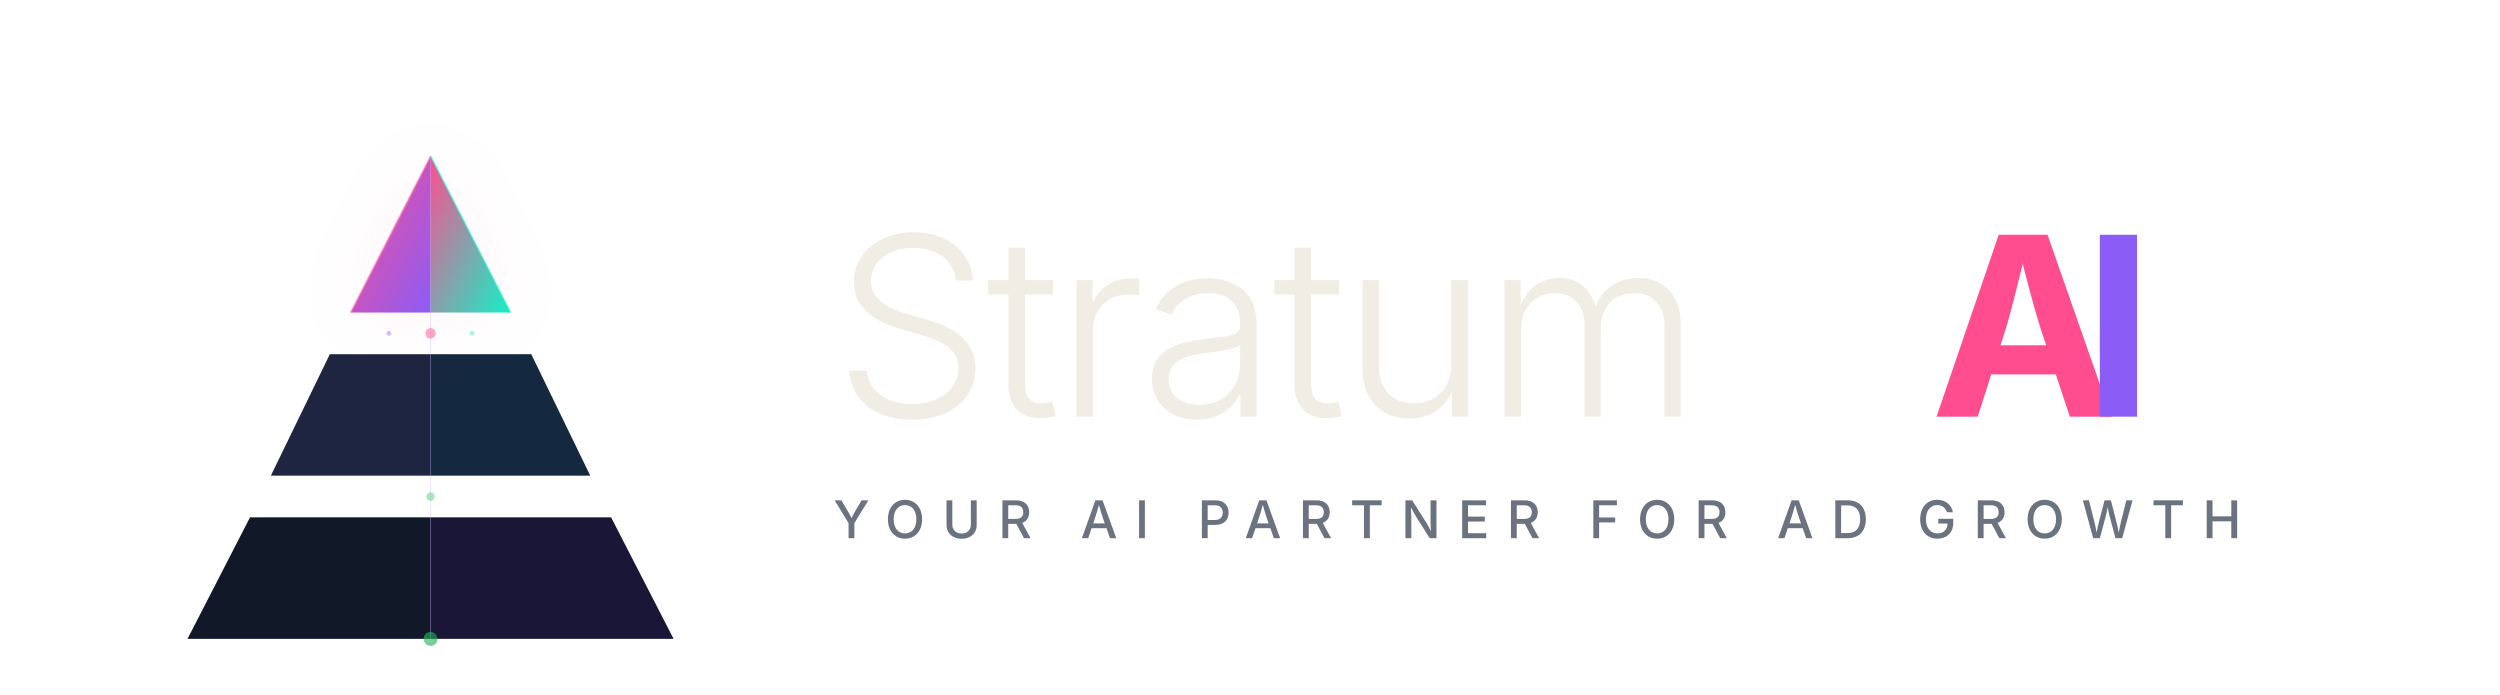
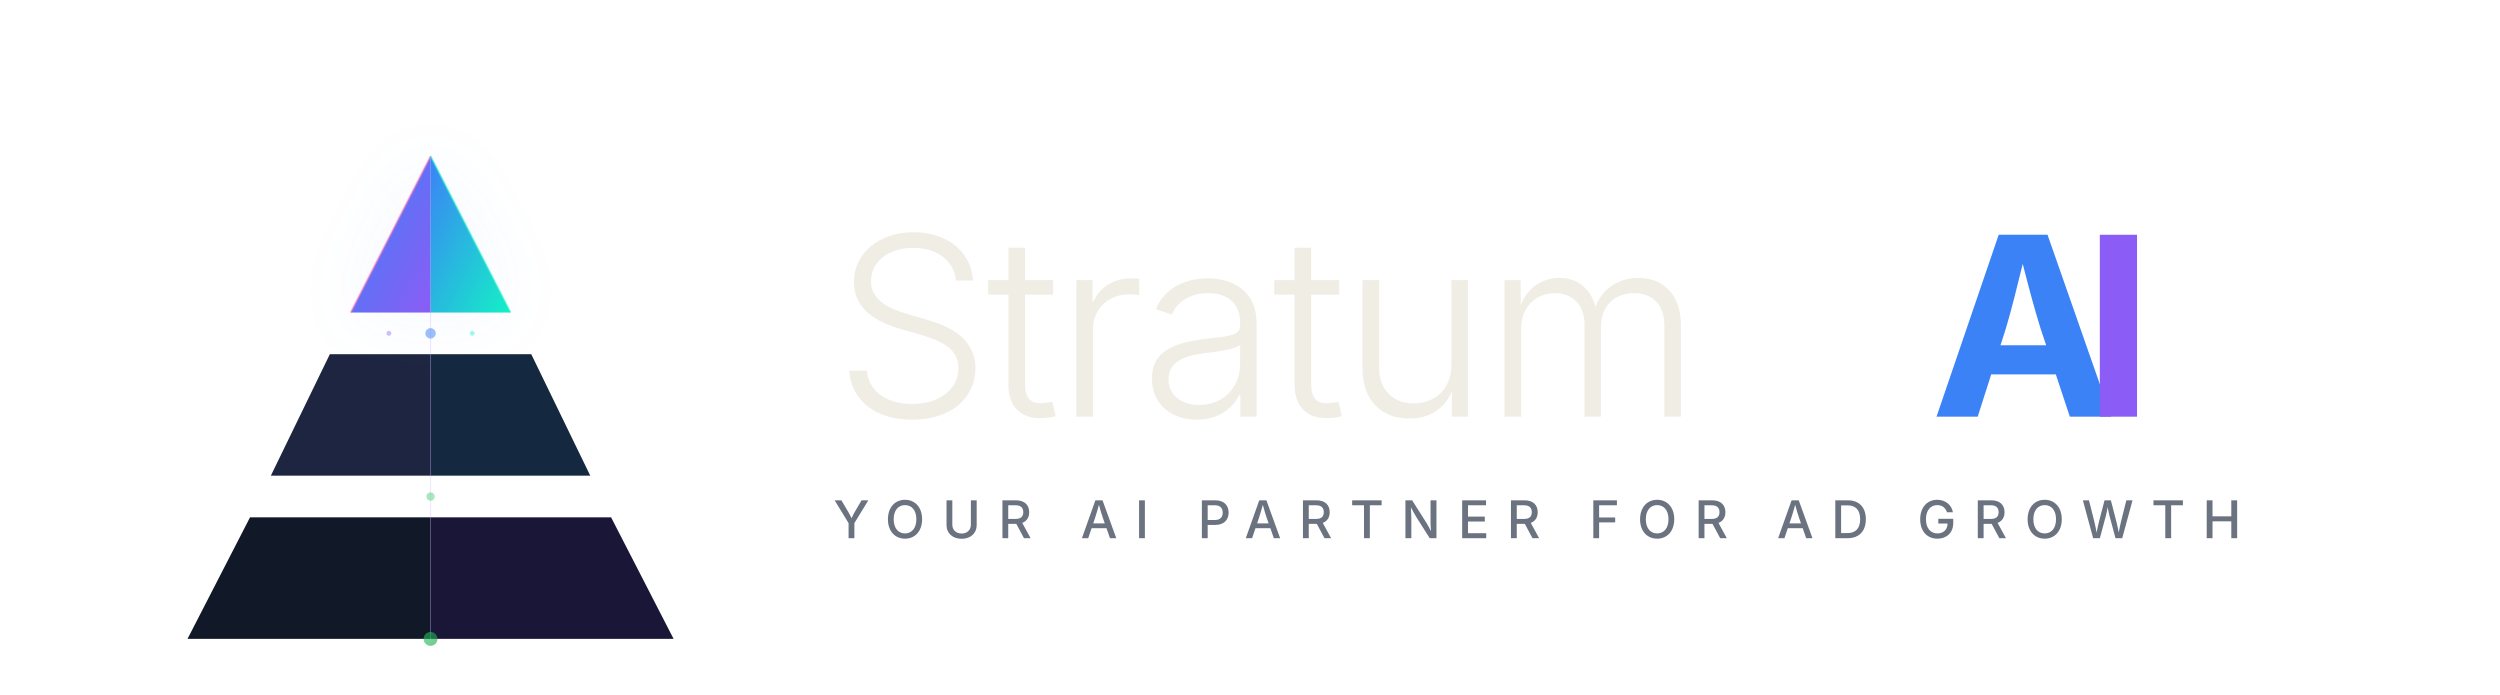
<svg xmlns="http://www.w3.org/2000/svg" viewBox="0 0 720 200" width="360" height="100" role="img" aria-labelledby="logo3-title">
  <defs>
    <linearGradient id="hybrid-gold-purple" x1="0%" y1="0%" x2="100%" y2="100%">
-       <stop offset="0%" stop-color="#FF4D8F" />
+       <stop offset="0%" stop-color="#3B82F6" />
      <stop offset="100%" stop-color="#8B5CF6" />
    </linearGradient>
    <linearGradient id="hybrid-gold-cyan" x1="0%" y1="0%" x2="100%" y2="100%">
-       <stop offset="0%" stop-color="#FF4D8F" />
+       <stop offset="0%" stop-color="#3B82F6" />
      <stop offset="100%" stop-color="#14F0C6" />
    </linearGradient>
    <linearGradient id="hybrid-green" x1="0%" y1="0%" x2="100%" y2="100%">
      <stop offset="0%" stop-color="#22C55E" />
      <stop offset="100%" stop-color="#16A34A" />
    </linearGradient>
    <filter id="hybrid-glow" x="-50%" y="-50%" width="200%" height="200%">
      <feGaussianBlur stdDeviation="10" result="blur" />
      <feComposite in="SourceGraphic" in2="blur" operator="over" />
    </filter>
  </defs>
  <g transform="translate(24, 20)">
    <path d="M48,129 L30,164 L100,164 L100,129Z" fill="#111827" />
    <path d="M152,129 L100,129 L100,164 L170,164Z" fill="#1A1638" />
    <path d="M71,82 L54,117 L100,117 L100,82Z" fill="#1E2540" />
    <path d="M129,82 L100,82 L100,117 L146,117Z" fill="#142840" />
-     <path d="M100,25 L77,70 L123,70Z" fill="#FF4D8F" opacity="0.06" filter="url(#hybrid-glow)" />
+     <path d="M100,25 L77,70 L123,70Z" fill="#3B82F6" opacity="0.06" filter="url(#hybrid-glow)" />
    <path d="M100,25 L77,70 L100,70Z" fill="url(#hybrid-gold-purple)" />
    <path d="M100,25 L100,70 L123,70Z" fill="url(#hybrid-gold-cyan)" />
    <line x1="100" y1="25" x2="77" y2="70" stroke="#FF75B0" stroke-width="0.6" opacity="0.5" />
    <line x1="100" y1="25" x2="123" y2="70" stroke="#14F0C6" stroke-width="0.6" opacity="0.5" />
    <line x1="100" y1="25" x2="100" y2="164" stroke="#8B5CF6" stroke-width="0.3" opacity="0.15" />
-     <circle cx="100" cy="76" r="1.5" fill="#FF4D8F" opacity="0.5" />
+     <circle cx="100" cy="76" r="1.5" fill="#3B82F6" opacity="0.5" />
    <circle cx="88" cy="76" r="0.7" fill="#8B5CF6" opacity="0.4" />
    <circle cx="112" cy="76" r="0.7" fill="#14F0C6" opacity="0.4" />
    <circle cx="100" cy="123" r="1.2" fill="#22C55E" opacity="0.4" />
    <circle cx="100" cy="164" r="2" fill="url(#hybrid-green)" opacity="0.6" />
  </g>
  <g transform="translate(240, 0)">
    <text x="0" y="120" font-family="'Inter','SF Pro Display','Segoe UI',system-ui,-apple-system,sans-serif" font-size="72" letter-spacing="-1.5" font-weight="300" fill="#F0EDE5">
      Stratum
    </text>
-     <text x="316" y="120" font-family="'Inter','SF Pro Display','Segoe UI',system-ui,-apple-system,sans-serif" font-size="72" letter-spacing="-1.5" font-weight="700" fill="#FF4D8F">
+     <text x="316" y="120" font-family="'Inter','SF Pro Display','Segoe UI',system-ui,-apple-system,sans-serif" font-size="72" letter-spacing="-1.5" font-weight="700" fill="#3B82F6">
      A
    </text>
    <text x="360" y="120" font-family="'Inter','SF Pro Display','Segoe UI',system-ui,-apple-system,sans-serif" font-size="72" letter-spacing="-1.5" font-weight="700" fill="#8B5CF6">
      I
    </text>
    <text x="0" y="155" font-family="'Inter','SF Pro Display','Segoe UI',system-ui,-apple-system,sans-serif" font-size="15" letter-spacing="5" font-weight="500" fill="#6B7280">
      YOUR AI PARTNER FOR AD GROWTH
    </text>
  </g>
</svg>
